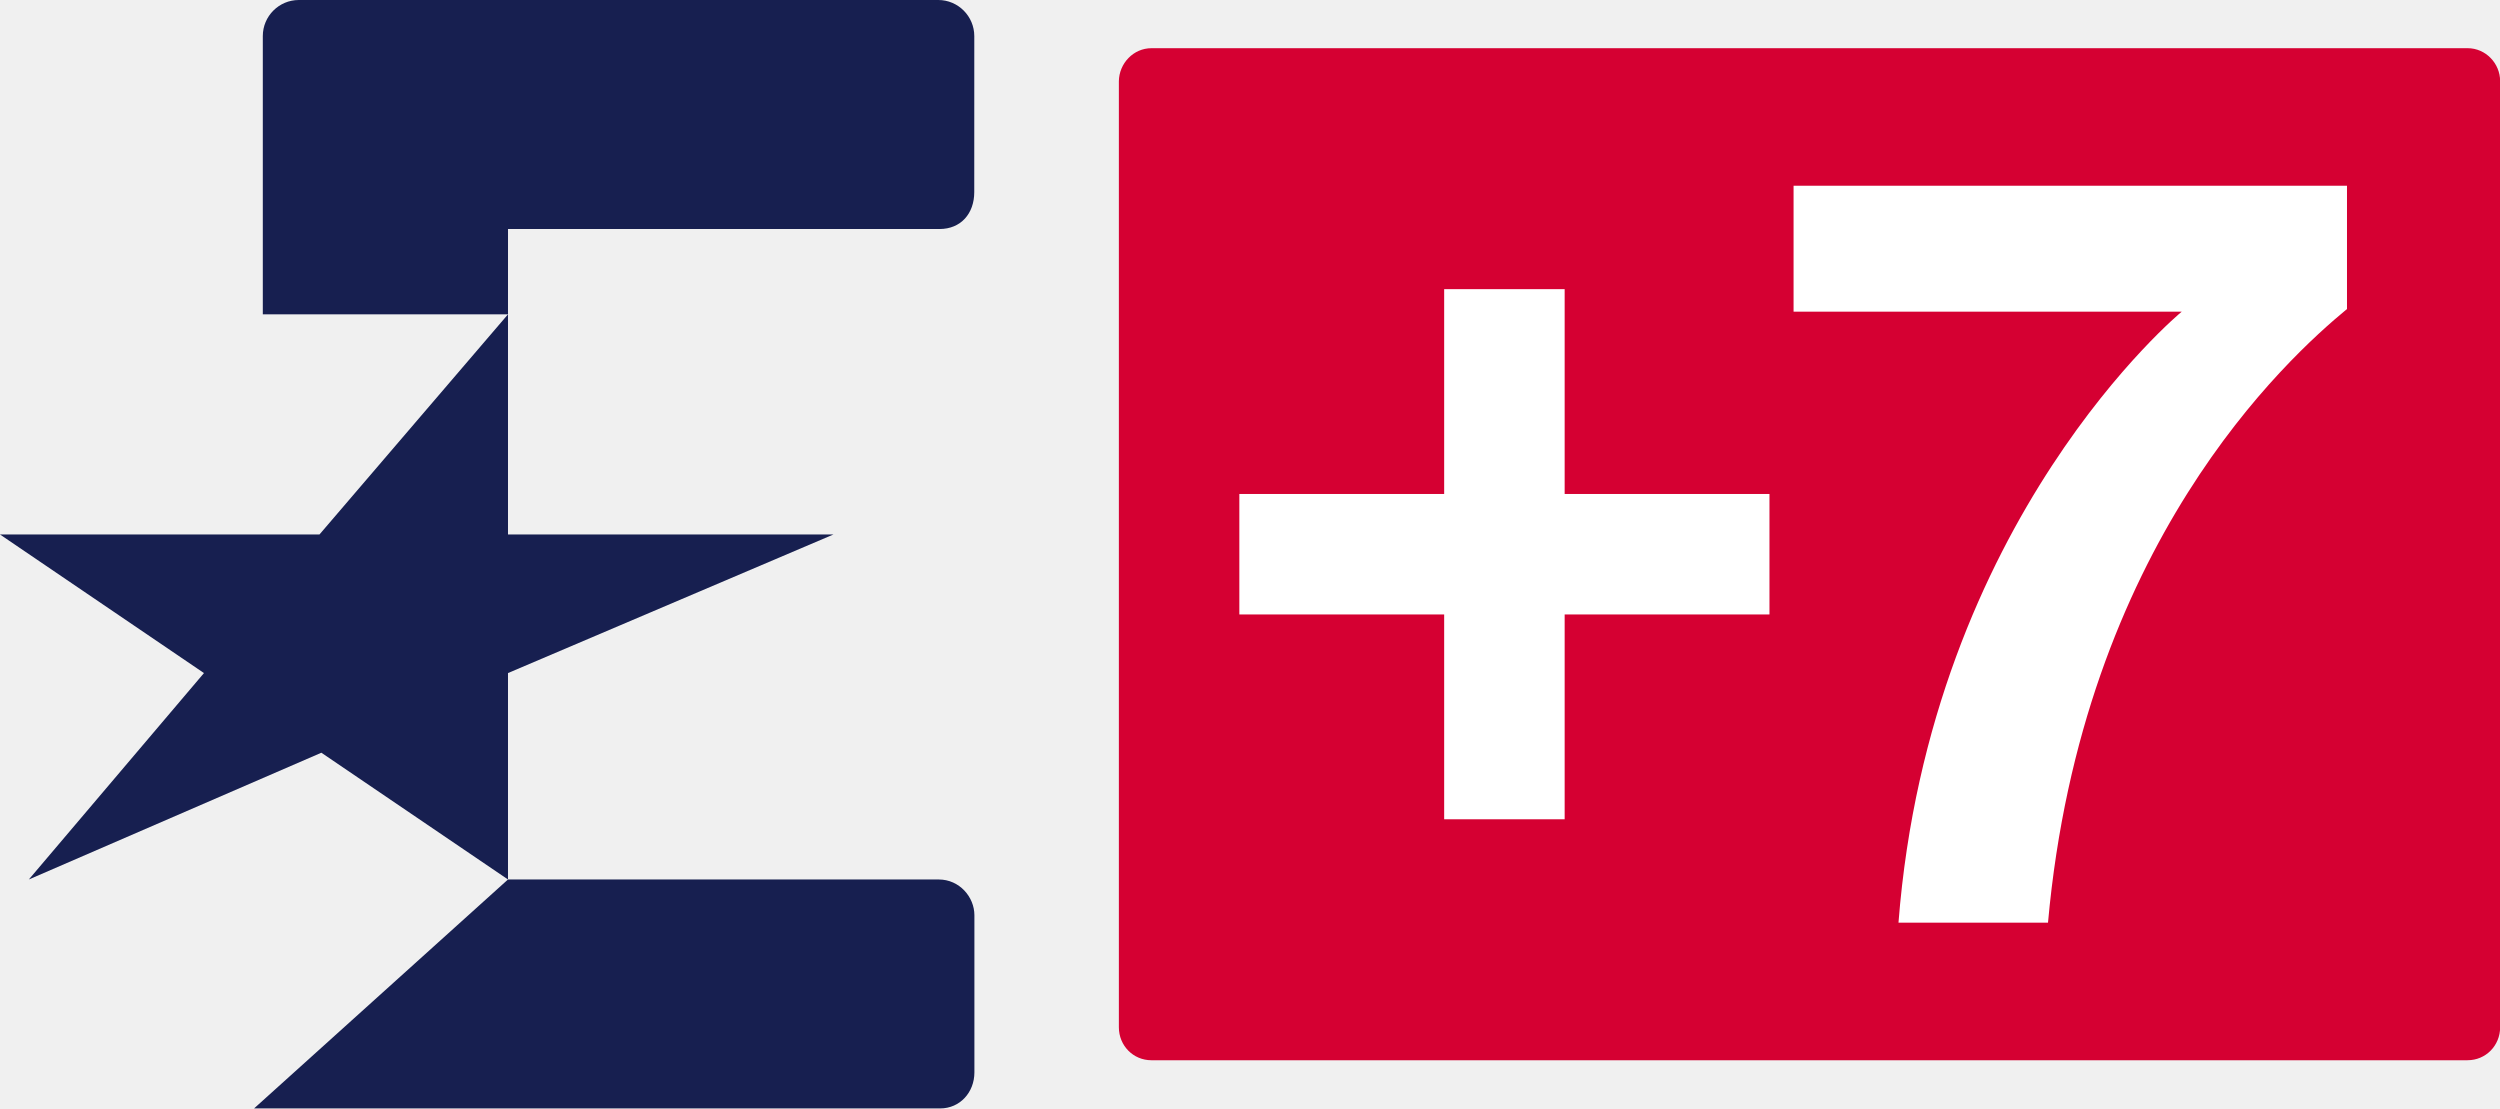
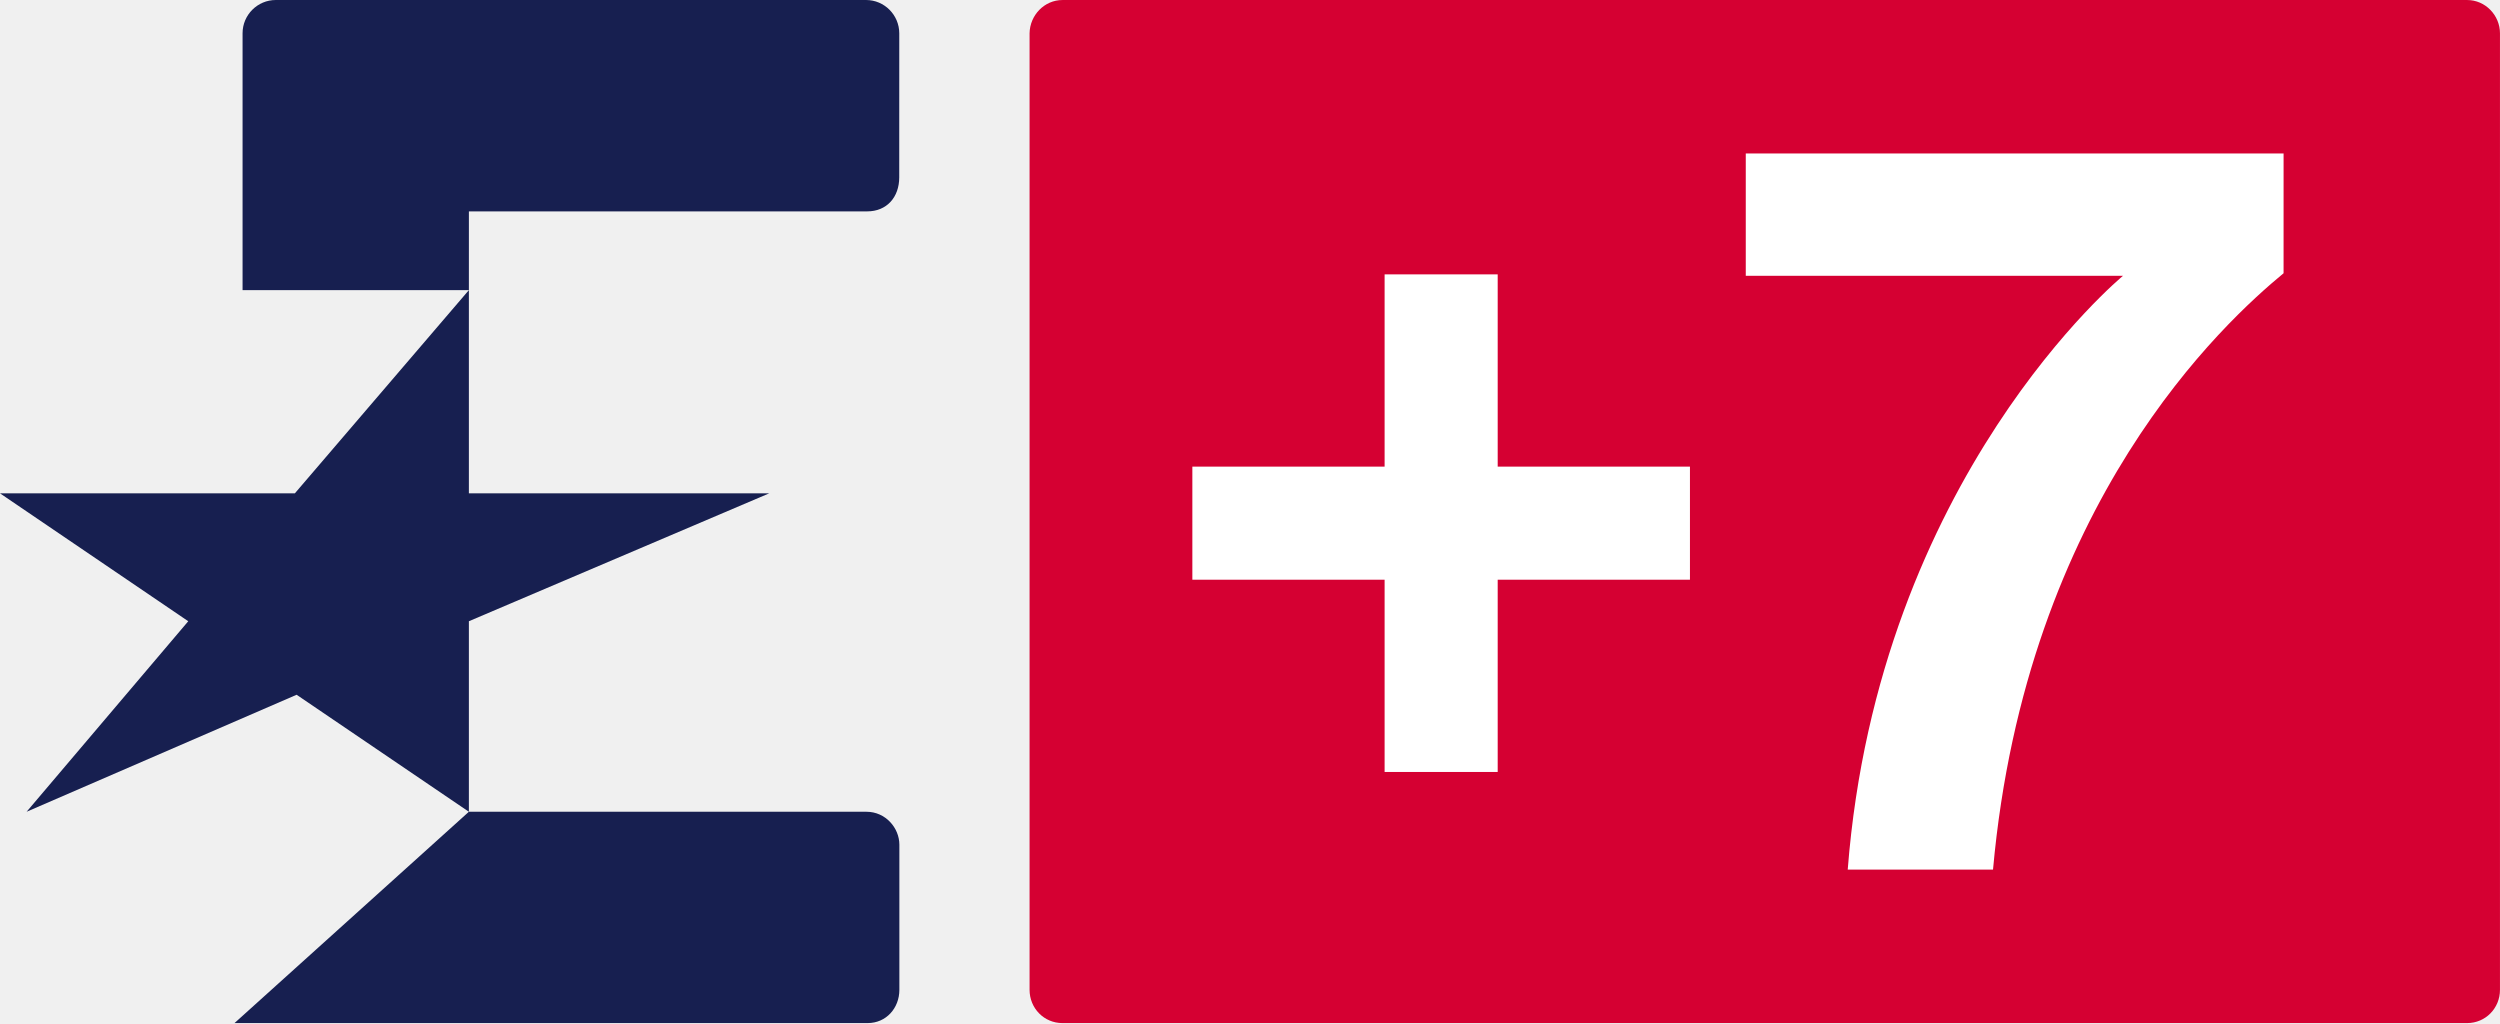
- <svg xmlns="http://www.w3.org/2000/svg" id="Layer_1" width="103.75" height="46" enable-background="new 0 0 1000 611.2" version="1.1" viewBox="0 0 103.75 46" xml:space="preserve">
-   <path id="path36-1-0" d="m102.4 44h-54.618c-0.752 0-1.349-0.605-1.349-1.368l1e-4 -39.263c0.01-0.737 0.601-1.369 1.355-1.369h54.618c0.752 0 1.349 0.632 1.349 1.368v39.263c0 0.763-0.597 1.368-1.349 1.368" fill="#d50032" stroke-width=".667" />
-   <g id="g863-1-9-8" transform="matrix(.076009 0 0 .076009 0 -.45697)" fill="#171f50">
+ <svg xmlns="http://www.w3.org/2000/svg" id="Layer_1" width="537.59" height="220" enable-background="new 0 0 1000 611.2" version="1.1" viewBox="0 0 537.59 220" xml:space="preserve">
+   <path id="path36-1-0" d="m530.49 220h-302.03c-3.941 0-7.066-3.17-7.066-7.168l5.3e-4 -205.66c0.052-3.861 3.146-7.169 7.095-7.169h302.03c3.94 0 7.065 3.308 7.065 7.168v205.66c0 3.998-3.125 7.168-7.065 7.168" fill="#d50032" stroke-width="3.495" />
+   <g id="g863-1-9-8" transform="matrix(.36352 0 0 .36352 0 -2.1859)" fill="#171f50">
    <path id="path2-1-9-9" d="m277.36 177.64h-133.87v-151.97c0-10.824 8.833-19.657 19.657-19.657h349.15c10.845 0 19.656 8.876 19.656 19.721l-0.021 85.187c0 11.711-7.317 20.133-18.964 20.133h-235.6z" />
    <path id="path4-8-1-0" d="m513.02 611.2h-374.3l138.64-125h235.19c11.301 0 19.462 9.569 19.462 19.505v85.836c0 10.846-7.858 19.656-18.682 19.656" />
-     <polygon id="polygon6-4-3-0" points="277.36 486.2 277.36 373.5 455.03 297.84 277.36 297.84 277.36 177.64 174.42 297.84 0 297.84 111.36 373.5 15.738 486.2 175.46 416.99" />
+     <polygon id="polygon6-4-3-0" points="277.36 373.5 455.03 297.84 277.36 297.84 277.36 177.64 174.42 297.84 0 297.84 111.36 373.5 15.738 486.2 175.46 416.99 277.36 486.2" />
  </g>
-   <path id="path9-9-6-9" d="m59.933 12v8.5h-8.5v5h8.5v8.5h5v-8.5h8.5v-5h-8.5v-8.5z" fill="#fff" stroke-width="1.077" />
-   <path id="Fill-14-0" d="m97.4 12.824c-2.503 2.067-10.995 9.796-12.408 25.468h-6.205c1.307-16.76 11.756-25.359 11.756-25.359h-16.11v-5.224h22.967z" fill="#fff" fill-rule="evenodd" stroke-width=".538" />
+   <path id="path9-9-6" d="m297.74 59v41.341h-41.341v24.318h41.341v41.341h24.318v-41.341h41.341v-24.318h-41.341v-41.341z" fill="#fff" stroke-width="5.238" />
+   <path id="Fill-14-0" d="m491.05 58.758c-12.606 10.408-55.364 49.325-62.479 128.24h-31.244c6.582-84.394 59.196-127.69 59.196-127.69h-81.12v-26.307h115.65z" fill="#fff" fill-rule="evenodd" stroke-width="2.71" />
</svg>
